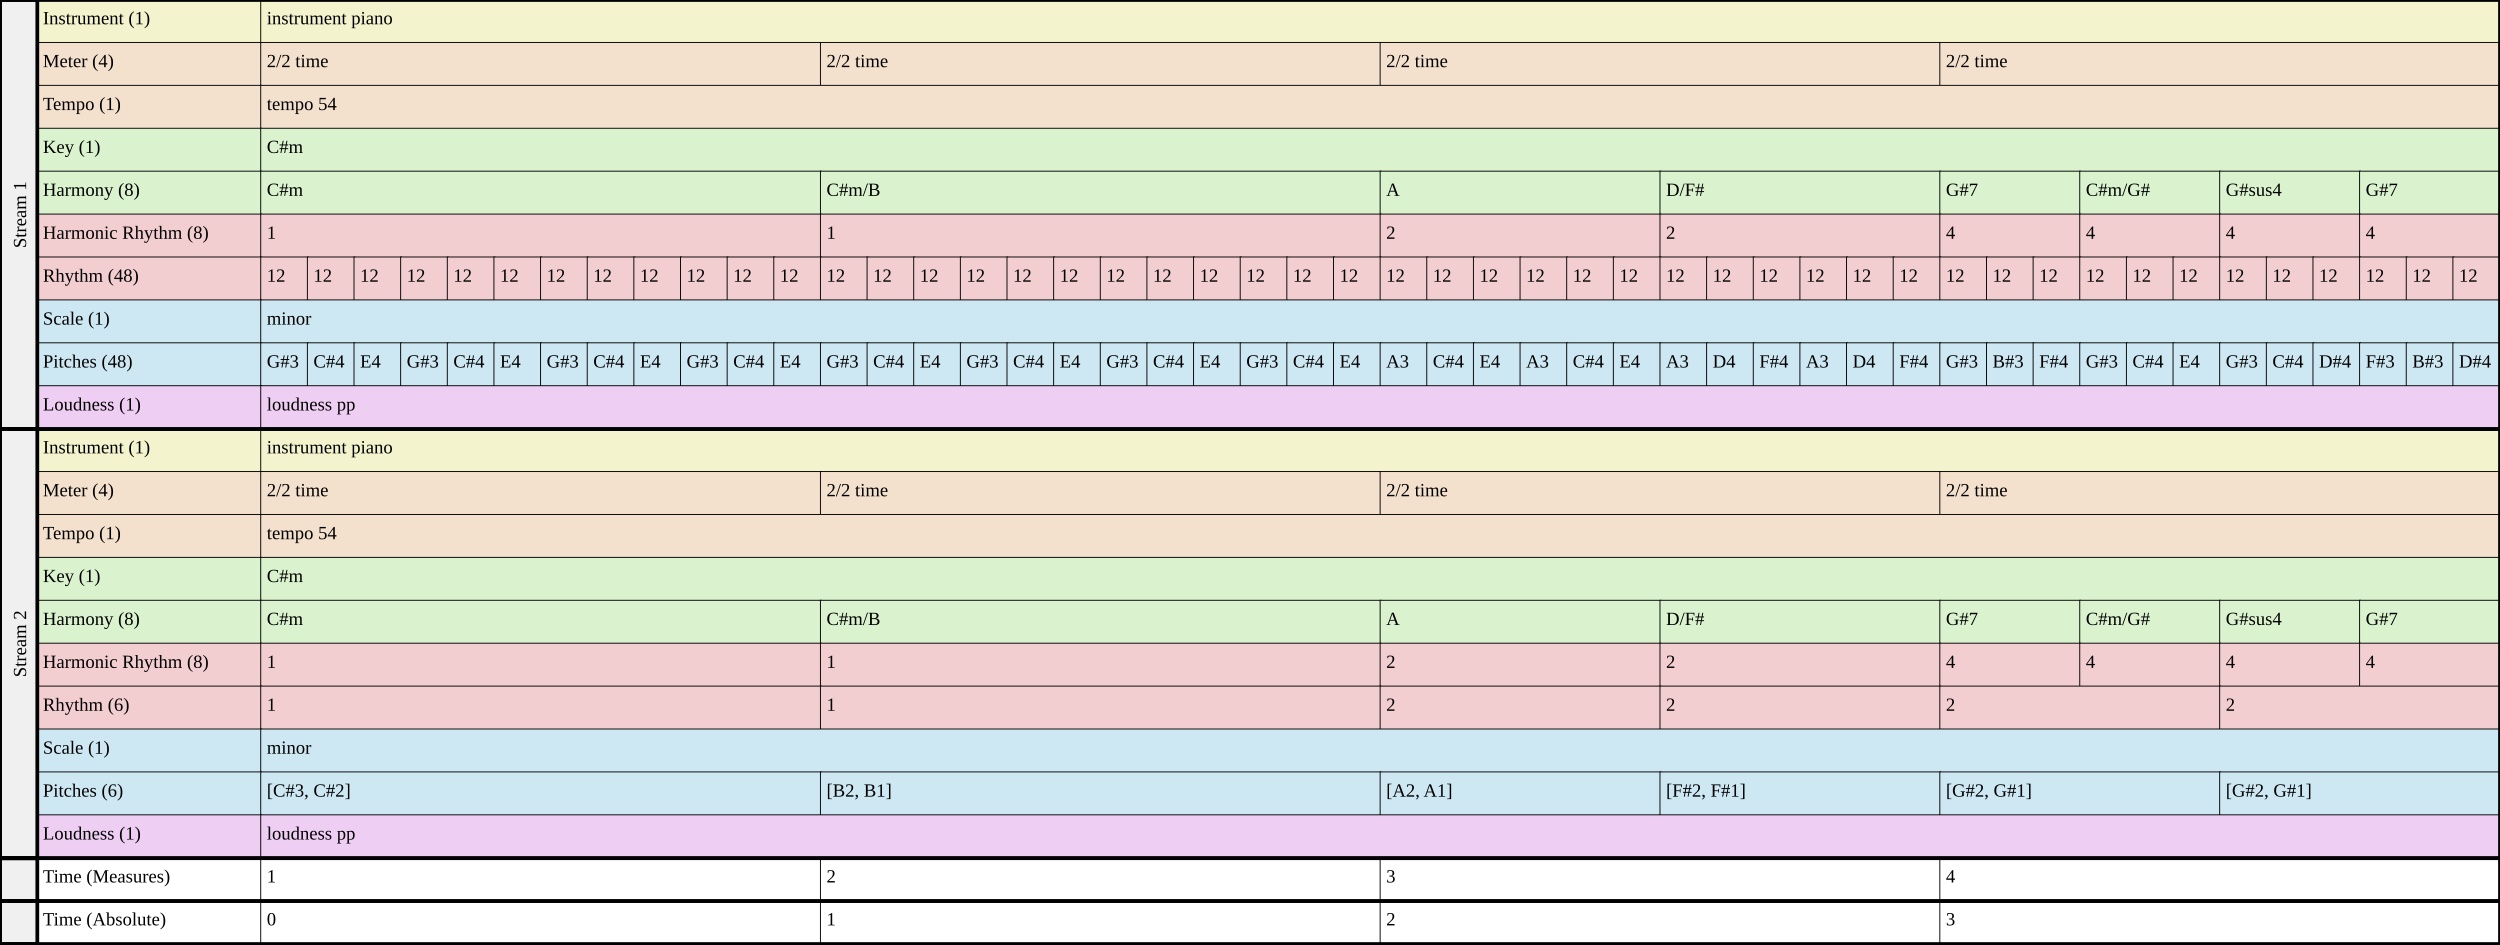
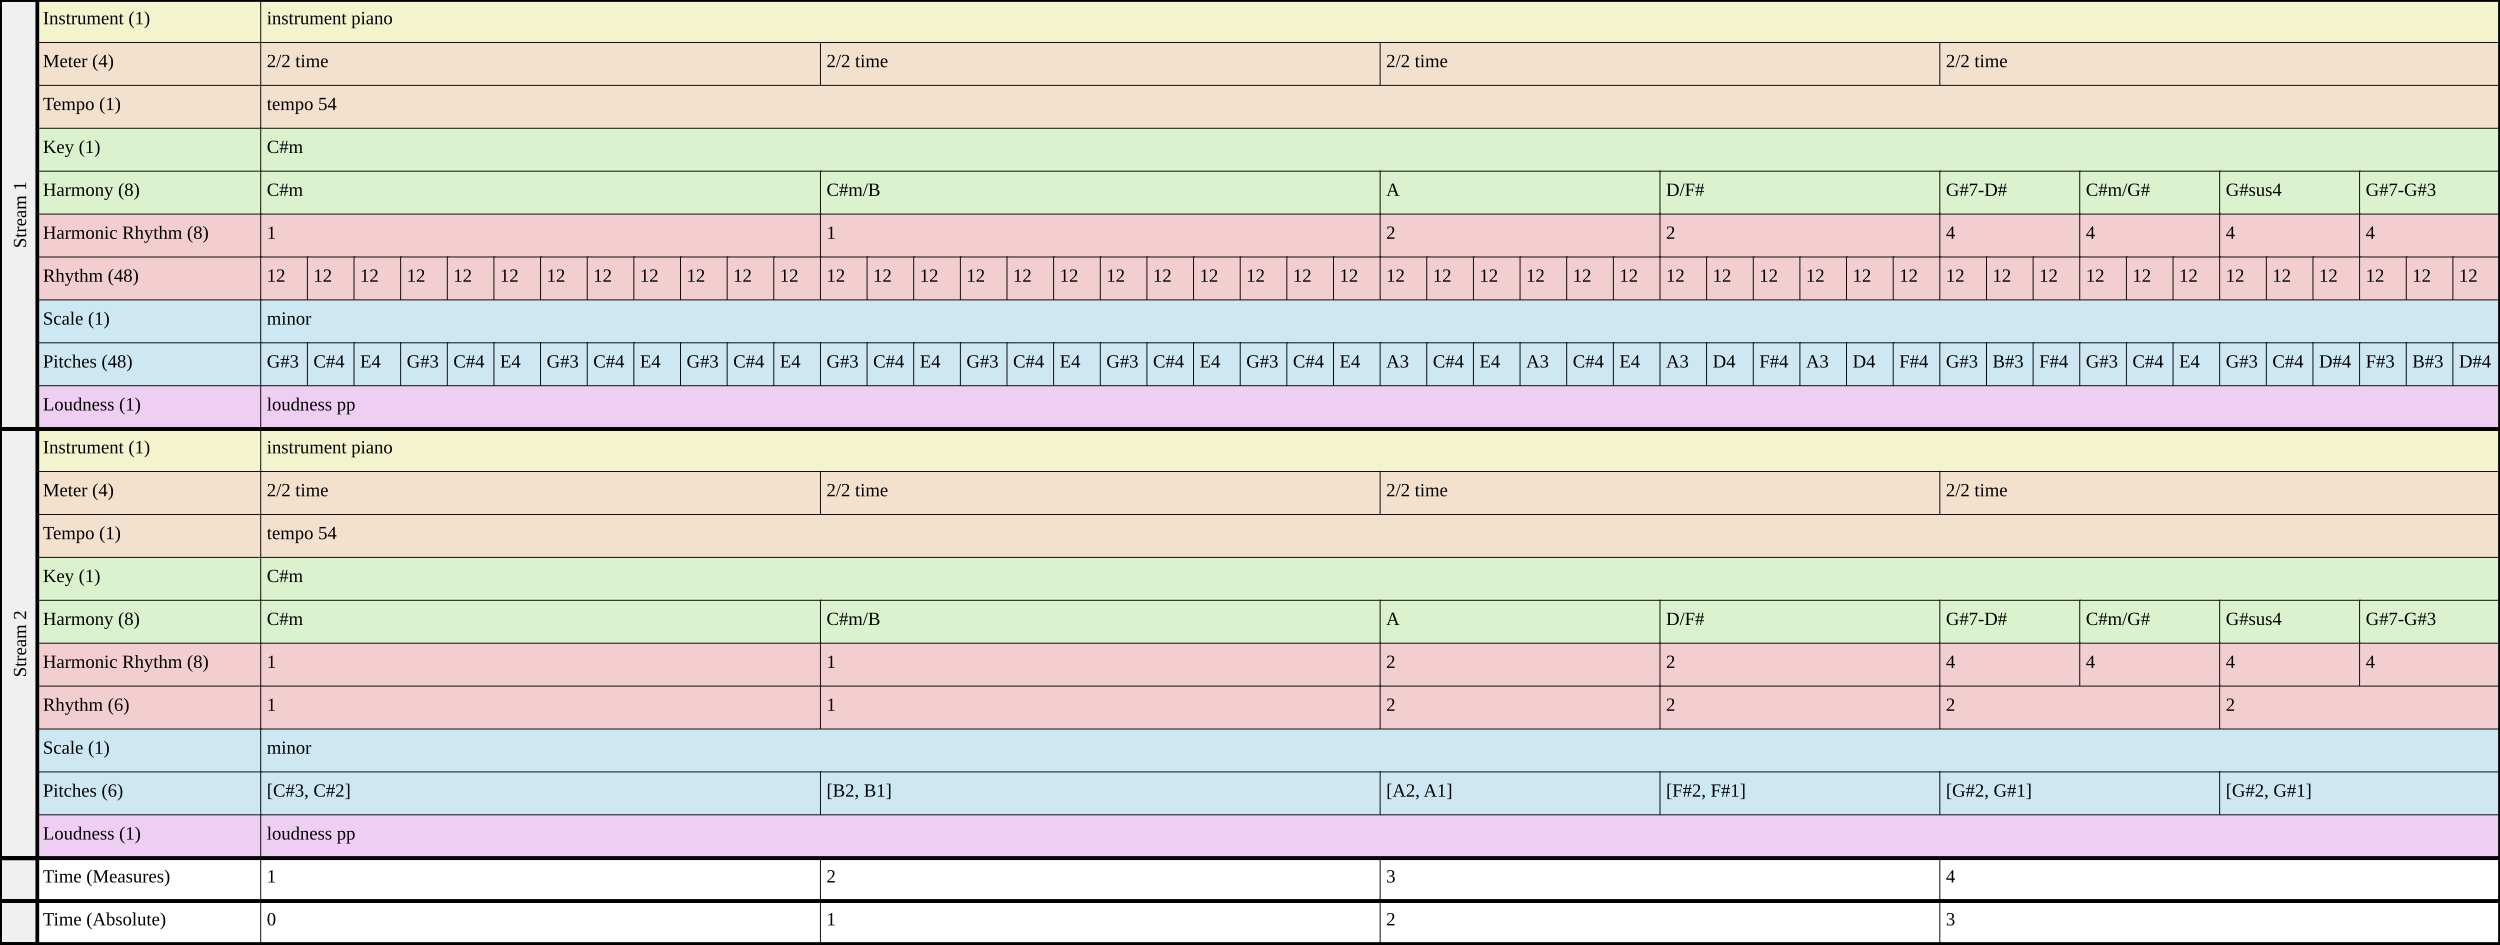
- <svg xmlns="http://www.w3.org/2000/svg" stroke-dasharray="none" shape-rendering="auto" font-family="'Dialog'" width="1340" text-rendering="auto" fill-opacity="1" contentScriptType="text/ecmascript" color-interpolation="auto" color-rendering="auto" preserveAspectRatio="xMidYMid meet" font-size="12px" fill="black" stroke="black" image-rendering="auto" stroke-miterlimit="10" zoomAndPan="magnify" version="1.0" stroke-linecap="square" stroke-linejoin="miter" contentStyleType="text/css" font-style="normal" height="506" stroke-width="1" stroke-dashoffset="0" font-weight="normal" stroke-opacity="1">
+ <svg xmlns="http://www.w3.org/2000/svg" stroke-dasharray="none" shape-rendering="auto" font-family="'Dialog'" width="1340" text-rendering="auto" fill-opacity="1" contentScriptType="text/ecmascript" color-interpolation="auto" color-rendering="auto" preserveAspectRatio="xMidYMid meet" font-size="12" fill="black" stroke="black" image-rendering="auto" stroke-miterlimit="10" zoomAndPan="magnify" version="1.0" stroke-linecap="square" stroke-linejoin="miter" contentStyleType="text/css" font-style="normal" height="506" stroke-width="1" stroke-dashoffset="0" font-weight="normal" stroke-opacity="1">
  <defs id="genericDefs" />
  <g>
-     <g font-family="'Times New Roman'" font-size="10px">
+     <g font-family="'Times New Roman'" font-size="10">
      <rect fill="none" x="20" width="120" height="23" y="0" />
      <rect fill="rgb(243,243,206)" x="20" width="120" height="23" y="0" stroke="none" />
      <text x="23" xml:space="preserve" y="13" stroke="none">Instrument (1)</text>
      <rect fill="none" x="140" width="1200" height="23" y="0" />
      <rect fill="rgb(243,243,206)" x="140" width="1200" height="23" y="0" stroke="none" />
      <text x="143" xml:space="preserve" y="13" stroke="none">instrument piano</text>
      <rect fill="none" x="20" width="120" height="23" y="23" />
      <rect fill="rgb(243,225,206)" x="20" width="120" height="23" y="23" stroke="none" />
      <text x="23" xml:space="preserve" y="36" stroke="none">Meter (4)</text>
      <rect fill="none" x="140" width="300" height="23" y="23" />
      <rect fill="rgb(243,225,206)" x="140" width="300" height="23" y="23" stroke="none" />
      <text x="143" xml:space="preserve" y="36" stroke="none">2/2 time</text>
      <rect fill="none" x="440" width="300" height="23" y="23" />
      <rect fill="rgb(243,225,206)" x="440" width="300" height="23" y="23" stroke="none" />
      <text x="443" xml:space="preserve" y="36" stroke="none">2/2 time</text>
      <rect fill="none" x="740" width="300" height="23" y="23" />
      <rect fill="rgb(243,225,206)" x="740" width="300" height="23" y="23" stroke="none" />
      <text x="743" xml:space="preserve" y="36" stroke="none">2/2 time</text>
      <rect fill="none" x="1040" width="300" height="23" y="23" />
      <rect fill="rgb(243,225,206)" x="1040" width="300" height="23" y="23" stroke="none" />
      <text x="1043" xml:space="preserve" y="36" stroke="none">2/2 time</text>
      <rect fill="none" x="20" width="120" height="23" y="46" />
      <rect fill="rgb(243,225,206)" x="20" width="120" height="23" y="46" stroke="none" />
      <text x="23" xml:space="preserve" y="59" stroke="none">Tempo (1)</text>
      <rect fill="none" x="140" width="1200" height="23" y="46" />
      <rect fill="rgb(243,225,206)" x="140" width="1200" height="23" y="46" stroke="none" />
      <text x="143" xml:space="preserve" y="59" stroke="none">tempo 54</text>
      <rect fill="none" x="20" width="120" height="23" y="69" />
      <rect fill="rgb(218,243,206)" x="20" width="120" height="23" y="69" stroke="none" />
      <text x="23" xml:space="preserve" y="82" stroke="none">Key (1)</text>
      <rect fill="none" x="140" width="1200" height="23" y="69" />
      <rect fill="rgb(218,243,206)" x="140" width="1200" height="23" y="69" stroke="none" />
      <text x="143" xml:space="preserve" y="82" stroke="none">C#m</text>
      <rect fill="none" x="20" width="120" height="23" y="92" />
      <rect fill="rgb(218,243,206)" x="20" width="120" height="23" y="92" stroke="none" />
      <text x="23" xml:space="preserve" y="105" stroke="none">Harmony (8)</text>
      <rect fill="none" x="140" width="300" height="23" y="92" />
      <rect fill="rgb(218,243,206)" x="140" width="300" height="23" y="92" stroke="none" />
      <text x="143" xml:space="preserve" y="105" stroke="none">C#m</text>
      <rect fill="none" x="440" width="300" height="23" y="92" />
      <rect fill="rgb(218,243,206)" x="440" width="300" height="23" y="92" stroke="none" />
      <text x="443" xml:space="preserve" y="105" stroke="none">C#m/B</text>
      <rect fill="none" x="740" width="150" height="23" y="92" />
      <rect fill="rgb(218,243,206)" x="740" width="150" height="23" y="92" stroke="none" />
      <text x="743" xml:space="preserve" y="105" stroke="none">A</text>
      <rect fill="none" x="890" width="150" height="23" y="92" />
      <rect fill="rgb(218,243,206)" x="890" width="150" height="23" y="92" stroke="none" />
      <text x="893" xml:space="preserve" y="105" stroke="none">D/F#</text>
      <rect fill="none" x="1040" width="75" height="23" y="92" />
      <rect fill="rgb(218,243,206)" x="1040" width="75" height="23" y="92" stroke="none" />
-       <text x="1043" xml:space="preserve" y="105" stroke="none">G#7</text>
+       <text x="1043" xml:space="preserve" y="105" stroke="none">G#7-D#</text>
      <rect fill="none" x="1115" width="75" height="23" y="92" />
      <rect fill="rgb(218,243,206)" x="1115" width="75" height="23" y="92" stroke="none" />
      <text x="1118" xml:space="preserve" y="105" stroke="none">C#m/G#</text>
      <rect fill="none" x="1190" width="75" height="23" y="92" />
      <rect fill="rgb(218,243,206)" x="1190" width="75" height="23" y="92" stroke="none" />
      <text x="1193" xml:space="preserve" y="105" stroke="none">G#sus4</text>
      <rect fill="none" x="1265" width="75" height="23" y="92" />
      <rect fill="rgb(218,243,206)" x="1265" width="75" height="23" y="92" stroke="none" />
-       <text x="1268" xml:space="preserve" y="105" stroke="none">G#7</text>
+       <text x="1268" xml:space="preserve" y="105" stroke="none">G#7-G#3</text>
      <rect fill="none" x="20" width="120" height="23" y="115" />
      <rect fill="rgb(243,206,208)" x="20" width="120" height="23" y="115" stroke="none" />
      <text x="23" xml:space="preserve" y="128" stroke="none">Harmonic Rhythm (8)</text>
      <rect fill="none" x="140" width="300" height="23" y="115" />
      <rect fill="rgb(243,206,208)" x="140" width="300" height="23" y="115" stroke="none" />
      <text x="143" xml:space="preserve" y="128" stroke="none">1</text>
      <rect fill="none" x="440" width="300" height="23" y="115" />
      <rect fill="rgb(243,206,208)" x="440" width="300" height="23" y="115" stroke="none" />
      <text x="443" xml:space="preserve" y="128" stroke="none">1</text>
      <rect fill="none" x="740" width="150" height="23" y="115" />
      <rect fill="rgb(243,206,208)" x="740" width="150" height="23" y="115" stroke="none" />
      <text x="743" xml:space="preserve" y="128" stroke="none">2</text>
      <rect fill="none" x="890" width="150" height="23" y="115" />
      <rect fill="rgb(243,206,208)" x="890" width="150" height="23" y="115" stroke="none" />
      <text x="893" xml:space="preserve" y="128" stroke="none">2</text>
      <rect fill="none" x="1040" width="75" height="23" y="115" />
      <rect fill="rgb(243,206,208)" x="1040" width="75" height="23" y="115" stroke="none" />
      <text x="1043" xml:space="preserve" y="128" stroke="none">4</text>
      <rect fill="none" x="1115" width="75" height="23" y="115" />
      <rect fill="rgb(243,206,208)" x="1115" width="75" height="23" y="115" stroke="none" />
      <text x="1118" xml:space="preserve" y="128" stroke="none">4</text>
      <rect fill="none" x="1190" width="75" height="23" y="115" />
      <rect fill="rgb(243,206,208)" x="1190" width="75" height="23" y="115" stroke="none" />
      <text x="1193" xml:space="preserve" y="128" stroke="none">4</text>
      <rect fill="none" x="1265" width="75" height="23" y="115" />
      <rect fill="rgb(243,206,208)" x="1265" width="75" height="23" y="115" stroke="none" />
      <text x="1268" xml:space="preserve" y="128" stroke="none">4</text>
      <rect fill="none" x="20" width="120" height="23" y="138" />
      <rect fill="rgb(243,206,208)" x="20" width="120" height="23" y="138" stroke="none" />
      <text x="23" xml:space="preserve" y="151" stroke="none">Rhythm (48)</text>
      <rect fill="none" x="140" width="25" height="23" y="138" />
      <rect fill="rgb(243,206,208)" x="140" width="25" height="23" y="138" stroke="none" />
      <text x="143" xml:space="preserve" y="151" stroke="none">12</text>
      <rect fill="none" x="165" width="25" height="23" y="138" />
      <rect fill="rgb(243,206,208)" x="165" width="25" height="23" y="138" stroke="none" />
      <text x="168" xml:space="preserve" y="151" stroke="none">12</text>
      <rect fill="none" x="190" width="25" height="23" y="138" />
      <rect fill="rgb(243,206,208)" x="190" width="25" height="23" y="138" stroke="none" />
      <text x="193" xml:space="preserve" y="151" stroke="none">12</text>
      <rect fill="none" x="215" width="25" height="23" y="138" />
      <rect fill="rgb(243,206,208)" x="215" width="25" height="23" y="138" stroke="none" />
      <text x="218" xml:space="preserve" y="151" stroke="none">12</text>
      <rect fill="none" x="240" width="25" height="23" y="138" />
      <rect fill="rgb(243,206,208)" x="240" width="25" height="23" y="138" stroke="none" />
      <text x="243" xml:space="preserve" y="151" stroke="none">12</text>
      <rect fill="none" x="265" width="25" height="23" y="138" />
      <rect fill="rgb(243,206,208)" x="265" width="25" height="23" y="138" stroke="none" />
      <text x="268" xml:space="preserve" y="151" stroke="none">12</text>
      <rect fill="none" x="290" width="25" height="23" y="138" />
      <rect fill="rgb(243,206,208)" x="290" width="25" height="23" y="138" stroke="none" />
      <text x="293" xml:space="preserve" y="151" stroke="none">12</text>
      <rect fill="none" x="315" width="25" height="23" y="138" />
      <rect fill="rgb(243,206,208)" x="315" width="25" height="23" y="138" stroke="none" />
      <text x="318" xml:space="preserve" y="151" stroke="none">12</text>
      <rect fill="none" x="340" width="25" height="23" y="138" />
      <rect fill="rgb(243,206,208)" x="340" width="25" height="23" y="138" stroke="none" />
      <text x="343" xml:space="preserve" y="151" stroke="none">12</text>
      <rect fill="none" x="365" width="25" height="23" y="138" />
      <rect fill="rgb(243,206,208)" x="365" width="25" height="23" y="138" stroke="none" />
      <text x="368" xml:space="preserve" y="151" stroke="none">12</text>
      <rect fill="none" x="390" width="25" height="23" y="138" />
      <rect fill="rgb(243,206,208)" x="390" width="25" height="23" y="138" stroke="none" />
      <text x="393" xml:space="preserve" y="151" stroke="none">12</text>
      <rect fill="none" x="415" width="25" height="23" y="138" />
      <rect fill="rgb(243,206,208)" x="415" width="25" height="23" y="138" stroke="none" />
      <text x="418" xml:space="preserve" y="151" stroke="none">12</text>
      <rect fill="none" x="440" width="25" height="23" y="138" />
      <rect fill="rgb(243,206,208)" x="440" width="25" height="23" y="138" stroke="none" />
      <text x="443" xml:space="preserve" y="151" stroke="none">12</text>
      <rect fill="none" x="465" width="25" height="23" y="138" />
      <rect fill="rgb(243,206,208)" x="465" width="25" height="23" y="138" stroke="none" />
      <text x="468" xml:space="preserve" y="151" stroke="none">12</text>
      <rect fill="none" x="490" width="25" height="23" y="138" />
      <rect fill="rgb(243,206,208)" x="490" width="25" height="23" y="138" stroke="none" />
      <text x="493" xml:space="preserve" y="151" stroke="none">12</text>
      <rect fill="none" x="515" width="25" height="23" y="138" />
      <rect fill="rgb(243,206,208)" x="515" width="25" height="23" y="138" stroke="none" />
      <text x="518" xml:space="preserve" y="151" stroke="none">12</text>
      <rect fill="none" x="540" width="25" height="23" y="138" />
      <rect fill="rgb(243,206,208)" x="540" width="25" height="23" y="138" stroke="none" />
      <text x="543" xml:space="preserve" y="151" stroke="none">12</text>
      <rect fill="none" x="565" width="25" height="23" y="138" />
      <rect fill="rgb(243,206,208)" x="565" width="25" height="23" y="138" stroke="none" />
      <text x="568" xml:space="preserve" y="151" stroke="none">12</text>
      <rect fill="none" x="590" width="25" height="23" y="138" />
      <rect fill="rgb(243,206,208)" x="590" width="25" height="23" y="138" stroke="none" />
      <text x="593" xml:space="preserve" y="151" stroke="none">12</text>
      <rect fill="none" x="615" width="25" height="23" y="138" />
      <rect fill="rgb(243,206,208)" x="615" width="25" height="23" y="138" stroke="none" />
      <text x="618" xml:space="preserve" y="151" stroke="none">12</text>
      <rect fill="none" x="640" width="25" height="23" y="138" />
      <rect fill="rgb(243,206,208)" x="640" width="25" height="23" y="138" stroke="none" />
      <text x="643" xml:space="preserve" y="151" stroke="none">12</text>
      <rect fill="none" x="665" width="25" height="23" y="138" />
      <rect fill="rgb(243,206,208)" x="665" width="25" height="23" y="138" stroke="none" />
      <text x="668" xml:space="preserve" y="151" stroke="none">12</text>
      <rect fill="none" x="690" width="25" height="23" y="138" />
      <rect fill="rgb(243,206,208)" x="690" width="25" height="23" y="138" stroke="none" />
      <text x="693" xml:space="preserve" y="151" stroke="none">12</text>
      <rect fill="none" x="715" width="25" height="23" y="138" />
      <rect fill="rgb(243,206,208)" x="715" width="25" height="23" y="138" stroke="none" />
      <text x="718" xml:space="preserve" y="151" stroke="none">12</text>
      <rect fill="none" x="740" width="25" height="23" y="138" />
      <rect fill="rgb(243,206,208)" x="740" width="25" height="23" y="138" stroke="none" />
      <text x="743" xml:space="preserve" y="151" stroke="none">12</text>
      <rect fill="none" x="765" width="25" height="23" y="138" />
      <rect fill="rgb(243,206,208)" x="765" width="25" height="23" y="138" stroke="none" />
      <text x="768" xml:space="preserve" y="151" stroke="none">12</text>
      <rect fill="none" x="790" width="25" height="23" y="138" />
      <rect fill="rgb(243,206,208)" x="790" width="25" height="23" y="138" stroke="none" />
      <text x="793" xml:space="preserve" y="151" stroke="none">12</text>
      <rect fill="none" x="815" width="25" height="23" y="138" />
      <rect fill="rgb(243,206,208)" x="815" width="25" height="23" y="138" stroke="none" />
      <text x="818" xml:space="preserve" y="151" stroke="none">12</text>
      <rect fill="none" x="840" width="25" height="23" y="138" />
      <rect fill="rgb(243,206,208)" x="840" width="25" height="23" y="138" stroke="none" />
      <text x="843" xml:space="preserve" y="151" stroke="none">12</text>
      <rect fill="none" x="865" width="25" height="23" y="138" />
      <rect fill="rgb(243,206,208)" x="865" width="25" height="23" y="138" stroke="none" />
      <text x="868" xml:space="preserve" y="151" stroke="none">12</text>
      <rect fill="none" x="890" width="25" height="23" y="138" />
      <rect fill="rgb(243,206,208)" x="890" width="25" height="23" y="138" stroke="none" />
      <text x="893" xml:space="preserve" y="151" stroke="none">12</text>
      <rect fill="none" x="915" width="25" height="23" y="138" />
      <rect fill="rgb(243,206,208)" x="915" width="25" height="23" y="138" stroke="none" />
      <text x="918" xml:space="preserve" y="151" stroke="none">12</text>
      <rect fill="none" x="940" width="25" height="23" y="138" />
      <rect fill="rgb(243,206,208)" x="940" width="25" height="23" y="138" stroke="none" />
      <text x="943" xml:space="preserve" y="151" stroke="none">12</text>
      <rect fill="none" x="965" width="25" height="23" y="138" />
      <rect fill="rgb(243,206,208)" x="965" width="25" height="23" y="138" stroke="none" />
      <text x="968" xml:space="preserve" y="151" stroke="none">12</text>
      <rect fill="none" x="990" width="25" height="23" y="138" />
      <rect fill="rgb(243,206,208)" x="990" width="25" height="23" y="138" stroke="none" />
      <text x="993" xml:space="preserve" y="151" stroke="none">12</text>
      <rect fill="none" x="1015" width="25" height="23" y="138" />
      <rect fill="rgb(243,206,208)" x="1015" width="25" height="23" y="138" stroke="none" />
      <text x="1018" xml:space="preserve" y="151" stroke="none">12</text>
      <rect fill="none" x="1040" width="25" height="23" y="138" />
      <rect fill="rgb(243,206,208)" x="1040" width="25" height="23" y="138" stroke="none" />
      <text x="1043" xml:space="preserve" y="151" stroke="none">12</text>
      <rect fill="none" x="1065" width="25" height="23" y="138" />
      <rect fill="rgb(243,206,208)" x="1065" width="25" height="23" y="138" stroke="none" />
      <text x="1068" xml:space="preserve" y="151" stroke="none">12</text>
      <rect fill="none" x="1090" width="25" height="23" y="138" />
      <rect fill="rgb(243,206,208)" x="1090" width="25" height="23" y="138" stroke="none" />
      <text x="1093" xml:space="preserve" y="151" stroke="none">12</text>
      <rect fill="none" x="1115" width="25" height="23" y="138" />
      <rect fill="rgb(243,206,208)" x="1115" width="25" height="23" y="138" stroke="none" />
      <text x="1118" xml:space="preserve" y="151" stroke="none">12</text>
      <rect fill="none" x="1140" width="25" height="23" y="138" />
      <rect fill="rgb(243,206,208)" x="1140" width="25" height="23" y="138" stroke="none" />
      <text x="1143" xml:space="preserve" y="151" stroke="none">12</text>
      <rect fill="none" x="1165" width="25" height="23" y="138" />
      <rect fill="rgb(243,206,208)" x="1165" width="25" height="23" y="138" stroke="none" />
      <text x="1168" xml:space="preserve" y="151" stroke="none">12</text>
      <rect fill="none" x="1190" width="25" height="23" y="138" />
      <rect fill="rgb(243,206,208)" x="1190" width="25" height="23" y="138" stroke="none" />
      <text x="1193" xml:space="preserve" y="151" stroke="none">12</text>
      <rect fill="none" x="1215" width="25" height="23" y="138" />
      <rect fill="rgb(243,206,208)" x="1215" width="25" height="23" y="138" stroke="none" />
      <text x="1218" xml:space="preserve" y="151" stroke="none">12</text>
      <rect fill="none" x="1240" width="25" height="23" y="138" />
      <rect fill="rgb(243,206,208)" x="1240" width="25" height="23" y="138" stroke="none" />
      <text x="1243" xml:space="preserve" y="151" stroke="none">12</text>
      <rect fill="none" x="1265" width="25" height="23" y="138" />
      <rect fill="rgb(243,206,208)" x="1265" width="25" height="23" y="138" stroke="none" />
      <text x="1268" xml:space="preserve" y="151" stroke="none">12</text>
      <rect fill="none" x="1290" width="25" height="23" y="138" />
      <rect fill="rgb(243,206,208)" x="1290" width="25" height="23" y="138" stroke="none" />
      <text x="1293" xml:space="preserve" y="151" stroke="none">12</text>
      <rect fill="none" x="1315" width="25" height="23" y="138" />
      <rect fill="rgb(243,206,208)" x="1315" width="25" height="23" y="138" stroke="none" />
      <text x="1318" xml:space="preserve" y="151" stroke="none">12</text>
      <rect fill="none" x="20" width="120" height="23" y="161" />
      <rect fill="rgb(206,232,243)" x="20" width="120" height="23" y="161" stroke="none" />
      <text x="23" xml:space="preserve" y="174" stroke="none">Scale (1)</text>
      <rect fill="none" x="140" width="1200" height="23" y="161" />
      <rect fill="rgb(206,232,243)" x="140" width="1200" height="23" y="161" stroke="none" />
      <text x="143" xml:space="preserve" y="174" stroke="none">minor</text>
      <rect fill="none" x="20" width="120" height="23" y="184" />
      <rect fill="rgb(206,232,243)" x="20" width="120" height="23" y="184" stroke="none" />
      <text x="23" xml:space="preserve" y="197" stroke="none">Pitches (48)</text>
      <rect fill="none" x="140" width="25" height="23" y="184" />
      <rect fill="rgb(206,232,243)" x="140" width="25" height="23" y="184" stroke="none" />
      <text x="143" xml:space="preserve" y="197" stroke="none">G#3</text>
      <rect fill="none" x="165" width="25" height="23" y="184" />
      <rect fill="rgb(206,232,243)" x="165" width="25" height="23" y="184" stroke="none" />
      <text x="168" xml:space="preserve" y="197" stroke="none">C#4</text>
      <rect fill="none" x="190" width="25" height="23" y="184" />
      <rect fill="rgb(206,232,243)" x="190" width="25" height="23" y="184" stroke="none" />
      <text x="193" xml:space="preserve" y="197" stroke="none">E4</text>
      <rect fill="none" x="215" width="25" height="23" y="184" />
      <rect fill="rgb(206,232,243)" x="215" width="25" height="23" y="184" stroke="none" />
      <text x="218" xml:space="preserve" y="197" stroke="none">G#3</text>
      <rect fill="none" x="240" width="25" height="23" y="184" />
      <rect fill="rgb(206,232,243)" x="240" width="25" height="23" y="184" stroke="none" />
      <text x="243" xml:space="preserve" y="197" stroke="none">C#4</text>
      <rect fill="none" x="265" width="25" height="23" y="184" />
      <rect fill="rgb(206,232,243)" x="265" width="25" height="23" y="184" stroke="none" />
      <text x="268" xml:space="preserve" y="197" stroke="none">E4</text>
      <rect fill="none" x="290" width="25" height="23" y="184" />
      <rect fill="rgb(206,232,243)" x="290" width="25" height="23" y="184" stroke="none" />
      <text x="293" xml:space="preserve" y="197" stroke="none">G#3</text>
      <rect fill="none" x="315" width="25" height="23" y="184" />
      <rect fill="rgb(206,232,243)" x="315" width="25" height="23" y="184" stroke="none" />
      <text x="318" xml:space="preserve" y="197" stroke="none">C#4</text>
      <rect fill="none" x="340" width="25" height="23" y="184" />
      <rect fill="rgb(206,232,243)" x="340" width="25" height="23" y="184" stroke="none" />
      <text x="343" xml:space="preserve" y="197" stroke="none">E4</text>
      <rect fill="none" x="365" width="25" height="23" y="184" />
      <rect fill="rgb(206,232,243)" x="365" width="25" height="23" y="184" stroke="none" />
      <text x="368" xml:space="preserve" y="197" stroke="none">G#3</text>
      <rect fill="none" x="390" width="25" height="23" y="184" />
      <rect fill="rgb(206,232,243)" x="390" width="25" height="23" y="184" stroke="none" />
      <text x="393" xml:space="preserve" y="197" stroke="none">C#4</text>
      <rect fill="none" x="415" width="25" height="23" y="184" />
      <rect fill="rgb(206,232,243)" x="415" width="25" height="23" y="184" stroke="none" />
      <text x="418" xml:space="preserve" y="197" stroke="none">E4</text>
      <rect fill="none" x="440" width="25" height="23" y="184" />
      <rect fill="rgb(206,232,243)" x="440" width="25" height="23" y="184" stroke="none" />
      <text x="443" xml:space="preserve" y="197" stroke="none">G#3</text>
      <rect fill="none" x="465" width="25" height="23" y="184" />
      <rect fill="rgb(206,232,243)" x="465" width="25" height="23" y="184" stroke="none" />
      <text x="468" xml:space="preserve" y="197" stroke="none">C#4</text>
      <rect fill="none" x="490" width="25" height="23" y="184" />
      <rect fill="rgb(206,232,243)" x="490" width="25" height="23" y="184" stroke="none" />
      <text x="493" xml:space="preserve" y="197" stroke="none">E4</text>
      <rect fill="none" x="515" width="25" height="23" y="184" />
      <rect fill="rgb(206,232,243)" x="515" width="25" height="23" y="184" stroke="none" />
      <text x="518" xml:space="preserve" y="197" stroke="none">G#3</text>
      <rect fill="none" x="540" width="25" height="23" y="184" />
      <rect fill="rgb(206,232,243)" x="540" width="25" height="23" y="184" stroke="none" />
      <text x="543" xml:space="preserve" y="197" stroke="none">C#4</text>
      <rect fill="none" x="565" width="25" height="23" y="184" />
      <rect fill="rgb(206,232,243)" x="565" width="25" height="23" y="184" stroke="none" />
      <text x="568" xml:space="preserve" y="197" stroke="none">E4</text>
      <rect fill="none" x="590" width="25" height="23" y="184" />
      <rect fill="rgb(206,232,243)" x="590" width="25" height="23" y="184" stroke="none" />
      <text x="593" xml:space="preserve" y="197" stroke="none">G#3</text>
      <rect fill="none" x="615" width="25" height="23" y="184" />
      <rect fill="rgb(206,232,243)" x="615" width="25" height="23" y="184" stroke="none" />
      <text x="618" xml:space="preserve" y="197" stroke="none">C#4</text>
      <rect fill="none" x="640" width="25" height="23" y="184" />
      <rect fill="rgb(206,232,243)" x="640" width="25" height="23" y="184" stroke="none" />
      <text x="643" xml:space="preserve" y="197" stroke="none">E4</text>
      <rect fill="none" x="665" width="25" height="23" y="184" />
      <rect fill="rgb(206,232,243)" x="665" width="25" height="23" y="184" stroke="none" />
      <text x="668" xml:space="preserve" y="197" stroke="none">G#3</text>
      <rect fill="none" x="690" width="25" height="23" y="184" />
      <rect fill="rgb(206,232,243)" x="690" width="25" height="23" y="184" stroke="none" />
      <text x="693" xml:space="preserve" y="197" stroke="none">C#4</text>
      <rect fill="none" x="715" width="25" height="23" y="184" />
      <rect fill="rgb(206,232,243)" x="715" width="25" height="23" y="184" stroke="none" />
      <text x="718" xml:space="preserve" y="197" stroke="none">E4</text>
      <rect fill="none" x="740" width="25" height="23" y="184" />
      <rect fill="rgb(206,232,243)" x="740" width="25" height="23" y="184" stroke="none" />
      <text x="743" xml:space="preserve" y="197" stroke="none">A3</text>
      <rect fill="none" x="765" width="25" height="23" y="184" />
      <rect fill="rgb(206,232,243)" x="765" width="25" height="23" y="184" stroke="none" />
      <text x="768" xml:space="preserve" y="197" stroke="none">C#4</text>
      <rect fill="none" x="790" width="25" height="23" y="184" />
      <rect fill="rgb(206,232,243)" x="790" width="25" height="23" y="184" stroke="none" />
      <text x="793" xml:space="preserve" y="197" stroke="none">E4</text>
      <rect fill="none" x="815" width="25" height="23" y="184" />
      <rect fill="rgb(206,232,243)" x="815" width="25" height="23" y="184" stroke="none" />
      <text x="818" xml:space="preserve" y="197" stroke="none">A3</text>
      <rect fill="none" x="840" width="25" height="23" y="184" />
      <rect fill="rgb(206,232,243)" x="840" width="25" height="23" y="184" stroke="none" />
      <text x="843" xml:space="preserve" y="197" stroke="none">C#4</text>
      <rect fill="none" x="865" width="25" height="23" y="184" />
      <rect fill="rgb(206,232,243)" x="865" width="25" height="23" y="184" stroke="none" />
      <text x="868" xml:space="preserve" y="197" stroke="none">E4</text>
      <rect fill="none" x="890" width="25" height="23" y="184" />
      <rect fill="rgb(206,232,243)" x="890" width="25" height="23" y="184" stroke="none" />
      <text x="893" xml:space="preserve" y="197" stroke="none">A3</text>
      <rect fill="none" x="915" width="25" height="23" y="184" />
      <rect fill="rgb(206,232,243)" x="915" width="25" height="23" y="184" stroke="none" />
      <text x="918" xml:space="preserve" y="197" stroke="none">D4</text>
      <rect fill="none" x="940" width="25" height="23" y="184" />
      <rect fill="rgb(206,232,243)" x="940" width="25" height="23" y="184" stroke="none" />
      <text x="943" xml:space="preserve" y="197" stroke="none">F#4</text>
      <rect fill="none" x="965" width="25" height="23" y="184" />
      <rect fill="rgb(206,232,243)" x="965" width="25" height="23" y="184" stroke="none" />
      <text x="968" xml:space="preserve" y="197" stroke="none">A3</text>
      <rect fill="none" x="990" width="25" height="23" y="184" />
      <rect fill="rgb(206,232,243)" x="990" width="25" height="23" y="184" stroke="none" />
      <text x="993" xml:space="preserve" y="197" stroke="none">D4</text>
      <rect fill="none" x="1015" width="25" height="23" y="184" />
      <rect fill="rgb(206,232,243)" x="1015" width="25" height="23" y="184" stroke="none" />
      <text x="1018" xml:space="preserve" y="197" stroke="none">F#4</text>
      <rect fill="none" x="1040" width="25" height="23" y="184" />
      <rect fill="rgb(206,232,243)" x="1040" width="25" height="23" y="184" stroke="none" />
      <text x="1043" xml:space="preserve" y="197" stroke="none">G#3</text>
      <rect fill="none" x="1065" width="25" height="23" y="184" />
      <rect fill="rgb(206,232,243)" x="1065" width="25" height="23" y="184" stroke="none" />
      <text x="1068" xml:space="preserve" y="197" stroke="none">B#3</text>
      <rect fill="none" x="1090" width="25" height="23" y="184" />
      <rect fill="rgb(206,232,243)" x="1090" width="25" height="23" y="184" stroke="none" />
      <text x="1093" xml:space="preserve" y="197" stroke="none">F#4</text>
      <rect fill="none" x="1115" width="25" height="23" y="184" />
      <rect fill="rgb(206,232,243)" x="1115" width="25" height="23" y="184" stroke="none" />
      <text x="1118" xml:space="preserve" y="197" stroke="none">G#3</text>
      <rect fill="none" x="1140" width="25" height="23" y="184" />
      <rect fill="rgb(206,232,243)" x="1140" width="25" height="23" y="184" stroke="none" />
      <text x="1143" xml:space="preserve" y="197" stroke="none">C#4</text>
      <rect fill="none" x="1165" width="25" height="23" y="184" />
      <rect fill="rgb(206,232,243)" x="1165" width="25" height="23" y="184" stroke="none" />
      <text x="1168" xml:space="preserve" y="197" stroke="none">E4</text>
      <rect fill="none" x="1190" width="25" height="23" y="184" />
      <rect fill="rgb(206,232,243)" x="1190" width="25" height="23" y="184" stroke="none" />
      <text x="1193" xml:space="preserve" y="197" stroke="none">G#3</text>
      <rect fill="none" x="1215" width="25" height="23" y="184" />
      <rect fill="rgb(206,232,243)" x="1215" width="25" height="23" y="184" stroke="none" />
      <text x="1218" xml:space="preserve" y="197" stroke="none">C#4</text>
      <rect fill="none" x="1240" width="25" height="23" y="184" />
      <rect fill="rgb(206,232,243)" x="1240" width="25" height="23" y="184" stroke="none" />
      <text x="1243" xml:space="preserve" y="197" stroke="none">D#4</text>
      <rect fill="none" x="1265" width="25" height="23" y="184" />
      <rect fill="rgb(206,232,243)" x="1265" width="25" height="23" y="184" stroke="none" />
      <text x="1268" xml:space="preserve" y="197" stroke="none">F#3</text>
      <rect fill="none" x="1290" width="25" height="23" y="184" />
      <rect fill="rgb(206,232,243)" x="1290" width="25" height="23" y="184" stroke="none" />
      <text x="1293" xml:space="preserve" y="197" stroke="none">B#3</text>
      <rect fill="none" x="1315" width="25" height="23" y="184" />
      <rect fill="rgb(206,232,243)" x="1315" width="25" height="23" y="184" stroke="none" />
      <text x="1318" xml:space="preserve" y="197" stroke="none">D#4</text>
      <rect fill="none" x="20" width="120" height="23" y="207" />
      <rect fill="rgb(239,206,243)" x="20" width="120" height="23" y="207" stroke="none" />
      <text x="23" xml:space="preserve" y="220" stroke="none">Loudness (1)</text>
      <rect fill="none" x="140" width="1200" height="23" y="207" />
      <rect fill="rgb(239,206,243)" x="140" width="1200" height="23" y="207" stroke="none" />
      <text x="143" xml:space="preserve" y="220" stroke="none">loudness pp</text>
      <rect fill="none" x="0" width="1340" stroke-width="2" height="230" y="0" />
      <rect fill="none" x="0" width="20" stroke-width="2" height="230" y="0" />
      <text x="-133" xml:space="preserve" stroke-width="2" y="14" transform="rotate(270)" stroke="none">Stream 1</text>
    </g>
-     <g font-family="'Times New Roman'" font-size="10px">
+     <g font-family="'Times New Roman'" font-size="10">
      <rect fill="none" x="20" width="120" height="23" y="230" />
      <rect fill="rgb(243,243,206)" x="20" width="120" height="23" y="230" stroke="none" />
      <text x="23" xml:space="preserve" y="243" stroke="none">Instrument (1)</text>
      <rect fill="none" x="140" width="1200" height="23" y="230" />
      <rect fill="rgb(243,243,206)" x="140" width="1200" height="23" y="230" stroke="none" />
      <text x="143" xml:space="preserve" y="243" stroke="none">instrument piano</text>
      <rect fill="none" x="20" width="120" height="23" y="253" />
      <rect fill="rgb(243,225,206)" x="20" width="120" height="23" y="253" stroke="none" />
      <text x="23" xml:space="preserve" y="266" stroke="none">Meter (4)</text>
      <rect fill="none" x="140" width="300" height="23" y="253" />
      <rect fill="rgb(243,225,206)" x="140" width="300" height="23" y="253" stroke="none" />
      <text x="143" xml:space="preserve" y="266" stroke="none">2/2 time</text>
      <rect fill="none" x="440" width="300" height="23" y="253" />
      <rect fill="rgb(243,225,206)" x="440" width="300" height="23" y="253" stroke="none" />
      <text x="443" xml:space="preserve" y="266" stroke="none">2/2 time</text>
      <rect fill="none" x="740" width="300" height="23" y="253" />
      <rect fill="rgb(243,225,206)" x="740" width="300" height="23" y="253" stroke="none" />
      <text x="743" xml:space="preserve" y="266" stroke="none">2/2 time</text>
      <rect fill="none" x="1040" width="300" height="23" y="253" />
      <rect fill="rgb(243,225,206)" x="1040" width="300" height="23" y="253" stroke="none" />
      <text x="1043" xml:space="preserve" y="266" stroke="none">2/2 time</text>
      <rect fill="none" x="20" width="120" height="23" y="276" />
      <rect fill="rgb(243,225,206)" x="20" width="120" height="23" y="276" stroke="none" />
      <text x="23" xml:space="preserve" y="289" stroke="none">Tempo (1)</text>
      <rect fill="none" x="140" width="1200" height="23" y="276" />
      <rect fill="rgb(243,225,206)" x="140" width="1200" height="23" y="276" stroke="none" />
      <text x="143" xml:space="preserve" y="289" stroke="none">tempo 54</text>
      <rect fill="none" x="20" width="120" height="23" y="299" />
      <rect fill="rgb(218,243,206)" x="20" width="120" height="23" y="299" stroke="none" />
      <text x="23" xml:space="preserve" y="312" stroke="none">Key (1)</text>
      <rect fill="none" x="140" width="1200" height="23" y="299" />
      <rect fill="rgb(218,243,206)" x="140" width="1200" height="23" y="299" stroke="none" />
      <text x="143" xml:space="preserve" y="312" stroke="none">C#m</text>
      <rect fill="none" x="20" width="120" height="23" y="322" />
      <rect fill="rgb(218,243,206)" x="20" width="120" height="23" y="322" stroke="none" />
      <text x="23" xml:space="preserve" y="335" stroke="none">Harmony (8)</text>
      <rect fill="none" x="140" width="300" height="23" y="322" />
      <rect fill="rgb(218,243,206)" x="140" width="300" height="23" y="322" stroke="none" />
      <text x="143" xml:space="preserve" y="335" stroke="none">C#m</text>
      <rect fill="none" x="440" width="300" height="23" y="322" />
      <rect fill="rgb(218,243,206)" x="440" width="300" height="23" y="322" stroke="none" />
      <text x="443" xml:space="preserve" y="335" stroke="none">C#m/B</text>
      <rect fill="none" x="740" width="150" height="23" y="322" />
      <rect fill="rgb(218,243,206)" x="740" width="150" height="23" y="322" stroke="none" />
      <text x="743" xml:space="preserve" y="335" stroke="none">A</text>
      <rect fill="none" x="890" width="150" height="23" y="322" />
      <rect fill="rgb(218,243,206)" x="890" width="150" height="23" y="322" stroke="none" />
      <text x="893" xml:space="preserve" y="335" stroke="none">D/F#</text>
      <rect fill="none" x="1040" width="75" height="23" y="322" />
      <rect fill="rgb(218,243,206)" x="1040" width="75" height="23" y="322" stroke="none" />
-       <text x="1043" xml:space="preserve" y="335" stroke="none">G#7</text>
+       <text x="1043" xml:space="preserve" y="335" stroke="none">G#7-D#</text>
      <rect fill="none" x="1115" width="75" height="23" y="322" />
      <rect fill="rgb(218,243,206)" x="1115" width="75" height="23" y="322" stroke="none" />
      <text x="1118" xml:space="preserve" y="335" stroke="none">C#m/G#</text>
      <rect fill="none" x="1190" width="75" height="23" y="322" />
      <rect fill="rgb(218,243,206)" x="1190" width="75" height="23" y="322" stroke="none" />
      <text x="1193" xml:space="preserve" y="335" stroke="none">G#sus4</text>
      <rect fill="none" x="1265" width="75" height="23" y="322" />
      <rect fill="rgb(218,243,206)" x="1265" width="75" height="23" y="322" stroke="none" />
-       <text x="1268" xml:space="preserve" y="335" stroke="none">G#7</text>
+       <text x="1268" xml:space="preserve" y="335" stroke="none">G#7-G#3</text>
      <rect fill="none" x="20" width="120" height="23" y="345" />
      <rect fill="rgb(243,206,208)" x="20" width="120" height="23" y="345" stroke="none" />
      <text x="23" xml:space="preserve" y="358" stroke="none">Harmonic Rhythm (8)</text>
      <rect fill="none" x="140" width="300" height="23" y="345" />
      <rect fill="rgb(243,206,208)" x="140" width="300" height="23" y="345" stroke="none" />
      <text x="143" xml:space="preserve" y="358" stroke="none">1</text>
      <rect fill="none" x="440" width="300" height="23" y="345" />
      <rect fill="rgb(243,206,208)" x="440" width="300" height="23" y="345" stroke="none" />
      <text x="443" xml:space="preserve" y="358" stroke="none">1</text>
      <rect fill="none" x="740" width="150" height="23" y="345" />
      <rect fill="rgb(243,206,208)" x="740" width="150" height="23" y="345" stroke="none" />
      <text x="743" xml:space="preserve" y="358" stroke="none">2</text>
      <rect fill="none" x="890" width="150" height="23" y="345" />
      <rect fill="rgb(243,206,208)" x="890" width="150" height="23" y="345" stroke="none" />
      <text x="893" xml:space="preserve" y="358" stroke="none">2</text>
      <rect fill="none" x="1040" width="75" height="23" y="345" />
      <rect fill="rgb(243,206,208)" x="1040" width="75" height="23" y="345" stroke="none" />
      <text x="1043" xml:space="preserve" y="358" stroke="none">4</text>
      <rect fill="none" x="1115" width="75" height="23" y="345" />
      <rect fill="rgb(243,206,208)" x="1115" width="75" height="23" y="345" stroke="none" />
      <text x="1118" xml:space="preserve" y="358" stroke="none">4</text>
      <rect fill="none" x="1190" width="75" height="23" y="345" />
      <rect fill="rgb(243,206,208)" x="1190" width="75" height="23" y="345" stroke="none" />
      <text x="1193" xml:space="preserve" y="358" stroke="none">4</text>
      <rect fill="none" x="1265" width="75" height="23" y="345" />
      <rect fill="rgb(243,206,208)" x="1265" width="75" height="23" y="345" stroke="none" />
      <text x="1268" xml:space="preserve" y="358" stroke="none">4</text>
      <rect fill="none" x="20" width="120" height="23" y="368" />
      <rect fill="rgb(243,206,208)" x="20" width="120" height="23" y="368" stroke="none" />
      <text x="23" xml:space="preserve" y="381" stroke="none">Rhythm (6)</text>
      <rect fill="none" x="140" width="300" height="23" y="368" />
      <rect fill="rgb(243,206,208)" x="140" width="300" height="23" y="368" stroke="none" />
      <text x="143" xml:space="preserve" y="381" stroke="none">1</text>
      <rect fill="none" x="440" width="300" height="23" y="368" />
      <rect fill="rgb(243,206,208)" x="440" width="300" height="23" y="368" stroke="none" />
      <text x="443" xml:space="preserve" y="381" stroke="none">1</text>
      <rect fill="none" x="740" width="150" height="23" y="368" />
      <rect fill="rgb(243,206,208)" x="740" width="150" height="23" y="368" stroke="none" />
      <text x="743" xml:space="preserve" y="381" stroke="none">2</text>
      <rect fill="none" x="890" width="150" height="23" y="368" />
      <rect fill="rgb(243,206,208)" x="890" width="150" height="23" y="368" stroke="none" />
      <text x="893" xml:space="preserve" y="381" stroke="none">2</text>
      <rect fill="none" x="1040" width="150" height="23" y="368" />
      <rect fill="rgb(243,206,208)" x="1040" width="150" height="23" y="368" stroke="none" />
      <text x="1043" xml:space="preserve" y="381" stroke="none">2</text>
      <rect fill="none" x="1190" width="150" height="23" y="368" />
      <rect fill="rgb(243,206,208)" x="1190" width="150" height="23" y="368" stroke="none" />
      <text x="1193" xml:space="preserve" y="381" stroke="none">2</text>
      <rect fill="none" x="20" width="120" height="23" y="391" />
      <rect fill="rgb(206,232,243)" x="20" width="120" height="23" y="391" stroke="none" />
      <text x="23" xml:space="preserve" y="404" stroke="none">Scale (1)</text>
      <rect fill="none" x="140" width="1200" height="23" y="391" />
      <rect fill="rgb(206,232,243)" x="140" width="1200" height="23" y="391" stroke="none" />
      <text x="143" xml:space="preserve" y="404" stroke="none">minor</text>
      <rect fill="none" x="20" width="120" height="23" y="414" />
      <rect fill="rgb(206,232,243)" x="20" width="120" height="23" y="414" stroke="none" />
      <text x="23" xml:space="preserve" y="427" stroke="none">Pitches (6)</text>
      <rect fill="none" x="140" width="300" height="23" y="414" />
      <rect fill="rgb(206,232,243)" x="140" width="300" height="23" y="414" stroke="none" />
      <text x="143" xml:space="preserve" y="427" stroke="none">[C#3, C#2]</text>
      <rect fill="none" x="440" width="300" height="23" y="414" />
      <rect fill="rgb(206,232,243)" x="440" width="300" height="23" y="414" stroke="none" />
      <text x="443" xml:space="preserve" y="427" stroke="none">[B2, B1]</text>
      <rect fill="none" x="740" width="150" height="23" y="414" />
      <rect fill="rgb(206,232,243)" x="740" width="150" height="23" y="414" stroke="none" />
      <text x="743" xml:space="preserve" y="427" stroke="none">[A2, A1]</text>
      <rect fill="none" x="890" width="150" height="23" y="414" />
      <rect fill="rgb(206,232,243)" x="890" width="150" height="23" y="414" stroke="none" />
      <text x="893" xml:space="preserve" y="427" stroke="none">[F#2, F#1]</text>
      <rect fill="none" x="1040" width="150" height="23" y="414" />
      <rect fill="rgb(206,232,243)" x="1040" width="150" height="23" y="414" stroke="none" />
      <text x="1043" xml:space="preserve" y="427" stroke="none">[G#2, G#1]</text>
      <rect fill="none" x="1190" width="150" height="23" y="414" />
      <rect fill="rgb(206,232,243)" x="1190" width="150" height="23" y="414" stroke="none" />
      <text x="1193" xml:space="preserve" y="427" stroke="none">[G#2, G#1]</text>
      <rect fill="none" x="20" width="120" height="23" y="437" />
      <rect fill="rgb(239,206,243)" x="20" width="120" height="23" y="437" stroke="none" />
      <text x="23" xml:space="preserve" y="450" stroke="none">Loudness (1)</text>
      <rect fill="none" x="140" width="1200" height="23" y="437" />
      <rect fill="rgb(239,206,243)" x="140" width="1200" height="23" y="437" stroke="none" />
      <text x="143" xml:space="preserve" y="450" stroke="none">loudness pp</text>
      <rect fill="none" x="0" width="1340" stroke-width="2" height="230" y="230" />
      <rect fill="none" x="0" width="20" stroke-width="2" height="230" y="230" />
      <text x="-363" xml:space="preserve" stroke-width="2" y="14" transform="rotate(270)" stroke="none">Stream 2</text>
    </g>
-     <g font-family="'Times New Roman'" font-size="10px">
+     <g font-family="'Times New Roman'" font-size="10">
      <rect fill="none" x="20" width="120" height="23" y="460" />
      <rect fill="white" x="20" width="120" height="23" y="460" stroke="none" />
      <text x="23" xml:space="preserve" y="473" stroke="none">Time (Measures)</text>
      <rect fill="none" x="140" width="300" height="23" y="460" />
      <rect fill="white" x="140" width="300" height="23" y="460" stroke="none" />
      <text x="143" xml:space="preserve" y="473" stroke="none">1</text>
      <rect fill="none" x="440" width="300" height="23" y="460" />
      <rect fill="white" x="440" width="300" height="23" y="460" stroke="none" />
      <text x="443" xml:space="preserve" y="473" stroke="none">2</text>
      <rect fill="none" x="740" width="300" height="23" y="460" />
      <rect fill="white" x="740" width="300" height="23" y="460" stroke="none" />
      <text x="743" xml:space="preserve" y="473" stroke="none">3</text>
      <rect fill="none" x="1040" width="300" height="23" y="460" />
      <rect fill="white" x="1040" width="300" height="23" y="460" stroke="none" />
      <text x="1043" xml:space="preserve" y="473" stroke="none">4</text>
      <rect fill="none" x="0" width="1340" stroke-width="2" height="23" y="460" />
      <rect fill="none" x="0" width="20" stroke-width="2" height="23" y="460" />
      <rect fill="none" x="20" width="120" height="23" y="483" />
      <rect fill="white" x="20" width="120" height="23" y="483" stroke="none" />
      <text x="23" xml:space="preserve" y="496" stroke="none">Time (Absolute)</text>
      <rect fill="none" x="140" width="300" height="23" y="483" />
      <rect fill="white" x="140" width="300" height="23" y="483" stroke="none" />
      <text x="143" xml:space="preserve" y="496" stroke="none">0</text>
      <rect fill="none" x="440" width="300" height="23" y="483" />
      <rect fill="white" x="440" width="300" height="23" y="483" stroke="none" />
      <text x="443" xml:space="preserve" y="496" stroke="none">1</text>
      <rect fill="none" x="740" width="300" height="23" y="483" />
      <rect fill="white" x="740" width="300" height="23" y="483" stroke="none" />
      <text x="743" xml:space="preserve" y="496" stroke="none">2</text>
      <rect fill="none" x="1040" width="300" height="23" y="483" />
      <rect fill="white" x="1040" width="300" height="23" y="483" stroke="none" />
      <text x="1043" xml:space="preserve" y="496" stroke="none">3</text>
      <rect fill="none" x="0" width="1340" stroke-width="2" height="23" y="483" />
      <rect fill="none" x="0" width="20" stroke-width="2" height="23" y="483" />
    </g>
  </g>
</svg>
